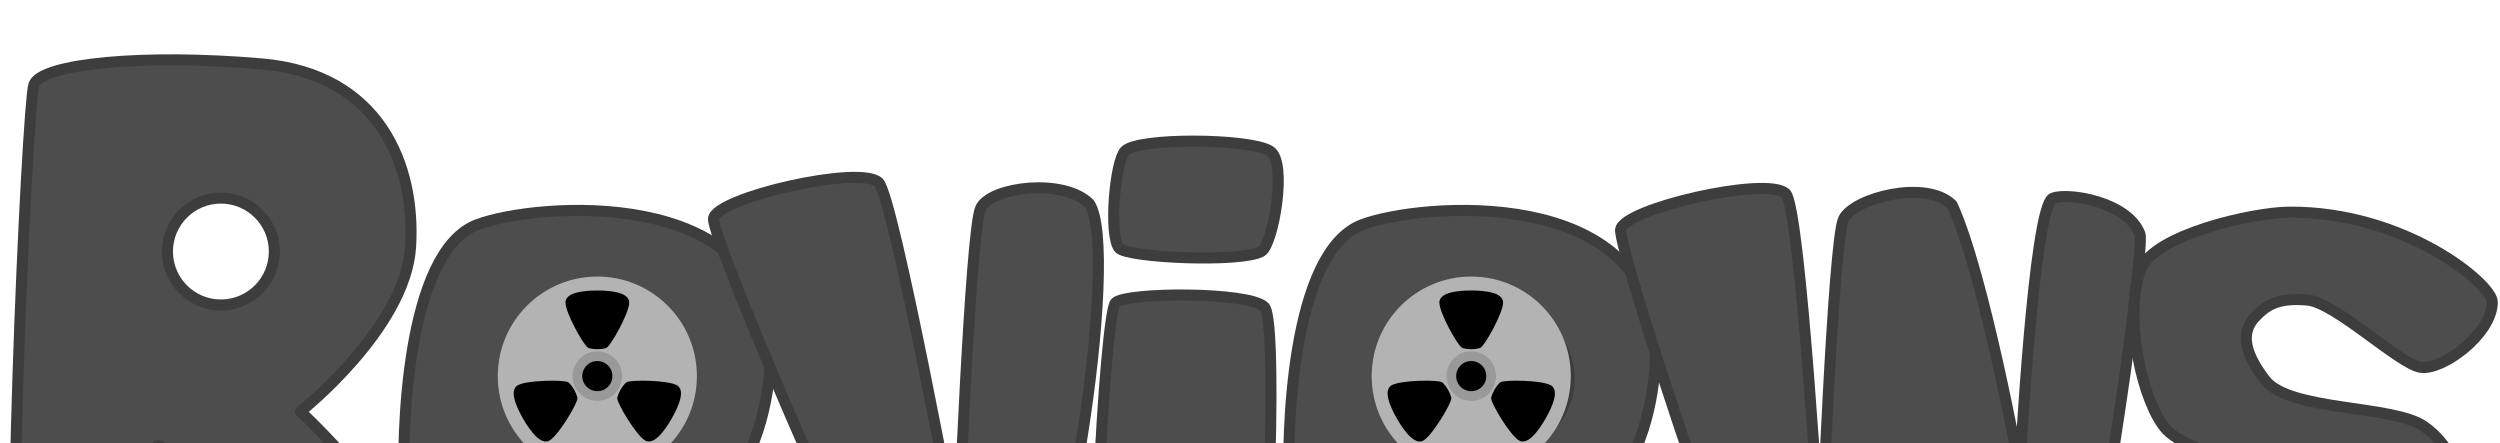
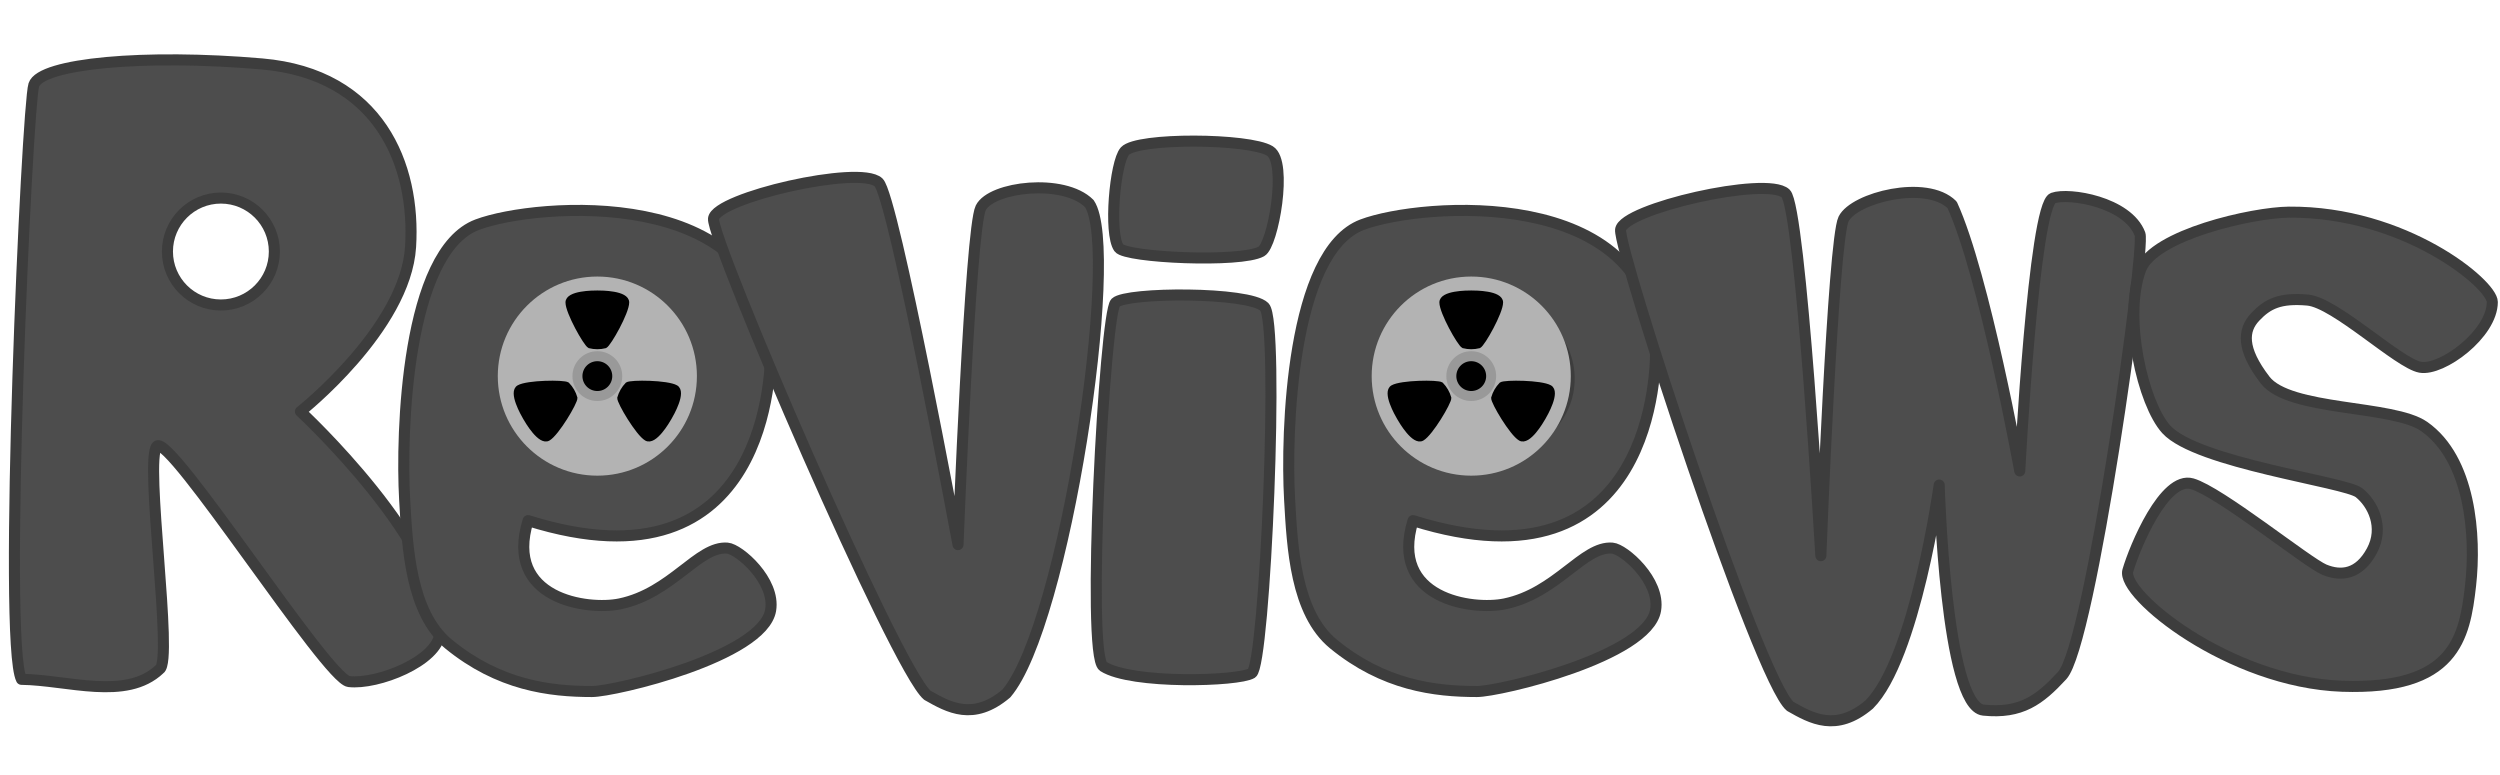
- <svg xmlns="http://www.w3.org/2000/svg" xmlns:xlink="http://www.w3.org/1999/xlink" width="100%" height="100%" viewBox="0,0,226,40">
+ <svg xmlns="http://www.w3.org/2000/svg" xmlns:xlink="http://www.w3.org/1999/xlink" width="100%" height="100%" viewBox="0,0,226,70">
  <defs>
    <style type="text/css">
      .letter {
        fill:#4d4d4d;
        stroke:#3d3d3d;
        stroke-width:1;
        stroke-linejoin:round;
        stroke-linecap:round;
      }
    </style>
    <path id="reel_inner" d="m 50,8 C 52,8 65,8 65,13 65,18 56,34 54,35 Q 50,36 46,35 C 44,34 35,18 35,13 35,8 48,8 50,8 z" style="fill:#000000;stroke:#000000;stroke-width:2;" />
    <g id="reel">
      <circle cx="50" cy="50" r="50" stroke-width="0" fill="#b3b3b3" />
      <circle cx="50" cy="50" r="10" stroke="#999999" stroke-width="3%" fill="#000000" />
      <use xlink:href="#reel_inner" />
      <use xlink:href="#reel_inner" transform="rotate(-120 50 50)" />
      <use xlink:href="#reel_inner" transform="rotate(-240 50 50)" />
    </g>
    <g id="reel_cw">
      <use xlink:href="#reel" />
      <animateTransform attributeType="xml" attributeName="transform" type="rotate" from="0 50 50" to="360 50 50" dur="8s" repeatCount="indefinite" />
    </g>
    <g id="reel_ccw">
      <use xlink:href="#reel" />
      <animateTransform attributeType="xml" attributeName="transform" type="rotate" from="0 50 50" to="-360 50 50" dur="8s" repeatCount="indefinite" />
    </g>
    <g id="T">
      <path class="letter" d="M 2.273,13.336 C 0.699,18.161 0,25.205 0.758,25.836 1.515,26.468 11.364,24.447 11.996,25.205 c 0.631,0.758 -2.525,35.608 -1.389,35.608 1.136,0 15.026,3.246 16.541,0.253 1.515,-2.994 -2.778,-35.355 -1.768,-36.239 1.01,-0.884 7.923,2.976 10.954,1.768 C 38.311,25.806 38.417,13.714 35.86,12.957 33.304,12.199 3.351,10.028 2.273,13.336 z" />
    </g>
    <g id="R">
      <path d="m 24.802,22.738 c 0,2.669 -2.164,4.833 -4.833,4.833 -2.669,0 -4.833,-2.164 -4.833,-4.833 0,-2.669 2.164,-4.833 4.833,-4.833 2.669,0 4.833,2.164 4.833,4.833 z M 3.059,7.674 C 2.437,9.613 0.231,58.103 1.941,61.411 c 4.173,0.054 9.46,1.958 12.486,-0.916 1.26,-0.729 -1.393,-18.913 -0.248,-20.159 1.145,-1.246 15.367,21.039 17.356,21.275 2.573,0.306 8.034,-1.852 8.228,-4.367 0.606,-7.826 -12.603,-20.043 -12.603,-20.043 0,0 9.494,-7.498 9.956,-14.888 C 37.578,14.924 34.305,6.703 23.682,5.78 13.059,4.856 3.681,5.735 3.059,7.674 z" />
    </g>
    <g id="L">
      <path d="M 1.918,3.053 C 1.437,4.276 0.247,59.658 1.539,62.31 c 0.918,1.205 31.031,1.01 32.925,1.01 1.894,0 2.147,-16.704 0,-18.093 -2.147,-1.389 -21.328,4.546 -21.328,4.546 0,0 4.394,-43.258 2.525,-46.214 C 14.272,2.548 1.918,3.053 1.918,3.053 z" />
    </g>
    <g id="I">
      <path d="M 3.85,7.382 C 2.713,8.265 2.713,14.958 3.597,15.715 4.481,16.473 7.259,16.347 7.259,16.347 L 7.007,53.344 c 0,0 -4.167,-1e-6 -5.177,1.01 -1.01,1.01 -1.894,8.118 -0.758,8.118 1.136,0 20.435,-0.126 22.329,-0.126 1.894,0 3.03,-8.497 0.884,-9.886 -2.147,-1.389 -5.177,0.126 -5.177,0.126 L 18.351,16.599 c 0,0 3.283,0.884 4.924,0.126 C 24.917,15.968 25.8,7.382 24.411,6.371 23.022,5.361 3.85,7.382 3.85,7.382 z" />
    </g>
    <g id="D">
      <path d="m 13.071,21.804 0,23.036 7.946,0 c 0,0 5.714,-2.946 5.536,-12.232 C 26.375,23.321 21.018,21.804 21.018,21.804 z M 3.383,6.099 C 7.04,3.1 23.896,4.319 29.454,10.206 c 4.58,4.851 7.871,13.138 7.946,20.982 0.089,9.286 -0.625,23.125 -7.411,28.125 -6.786,5 -24.568,2.956 -27.143,1.607 C -0.903,58.956 0.263,8.656 3.383,6.099 z" />
    </g>
    <g id="C">
      <path d="m 23.991,23.161 c 1.136,0 9.312,-4.067 9.312,-6.34 0,-2.273 -8.935,-9.864 -15.373,-9.47 C 11.743,7.729 0.374,11.52 0.758,32.352 1.263,59.752 10.407,63.071 16.289,63.071 c 5.882,0 17.015,-3.193 17.015,-14.81 0,-5.458 -5.719,-7.508 -8.681,-6.692 -2.811,0.774 -0.818,10.228 -6.819,10.228 -3.03,0 -5.245,-10.692 -5.556,-16.541 -0.331,-6.229 1.389,-17.299 4.041,-18.183 5.761,-1.92 5.462,6.088 7.702,6.088 z" />
    </g>
    <g id="B">
      <path d="m 24.688,47.1 c 0,3.723 -3.018,6.741 -6.741,6.741 -3.723,0 -6.741,-3.018 -6.741,-6.741 0,-3.723 3.018,-6.741 6.741,-6.741 3.723,0 6.741,3.018 6.741,6.741 z M 24.56,21.407 c 0,2.669 -2.164,4.833 -4.833,4.833 -2.669,0 -4.833,-2.164 -4.833,-4.833 0,-2.669 2.164,-4.833 4.833,-4.833 2.669,0 4.833,2.164 4.833,4.833 z M 2.817,6.343 C 2.195,8.282 -0.011,56.772 1.7,60.08 c 1.212,2.343 19.002,1.102 23.608,-0.08 4.538,-1.165 11.036,-5.518 11.814,-15.576 0.606,-7.826 -7.805,-13.856 -7.805,-13.856 0,0 6.085,-2.068 6.546,-9.458 C 36.326,13.719 34.064,5.372 23.441,4.449 12.818,3.525 3.44,4.404 2.817,6.343 z" />
    </g>
    <g id="y">
      <path d="m 0.502,19.768 c -0.211,1.889 15.677,33.392 14.92,36.902 -1.476,6.847 -7.52,-2.238 -9.03,-1.225 -1.751,1.175 -2.669,8.597 -1.084,10.194 2.045,2.062 19.525,4.873 23.682,0.716 4.157,-4.157 5.529,-23.381 5.529,-23.381 0,0 2.262,-22.263 -0.047,-24.573 -2.309,-2.309 -8.86,-1.538 -9.813,0.395 -0.953,1.933 -2.055,30.436 -2.055,30.436 0,0 -5.825,-31.472 -7.182,-32.745 -1.701,-1.595 -14.71,1.391 -14.92,3.28 z" />
    </g>
    <g id="w">
      <path d="m 0.502,20.768 c -0.211,1.889 12.498,40.755 15.34,43.089 1.906,1.083 4.144,2.361 7.128,-0.163 4.157,-4.157 6.333,-19.845 6.333,-19.845 0,0 0.561,19.993 4,20.346 3.418,0.35 5.096,-0.941 7.114,-3.123 2.577,-2.787 7.533,-38.602 7.037,-39.911 -1.099,-2.905 -6.435,-3.771 -7.862,-3.253 -1.749,0.636 -3.006,24.664 -3.006,24.664 0,0 -3.217,-17.747 -6.114,-24.053 -2.309,-2.309 -8.86,-0.654 -9.813,1.279 -0.953,1.933 -2.055,30.436 -2.055,30.436 0,0 -1.825,-31.472 -3.182,-32.745 -1.701,-1.595 -14.71,1.391 -14.92,3.28 z" />
    </g>
    <g id="v">
      <path d="m 0.502,19.768 c -0.211,1.889 16.498,40.755 19.34,43.089 1.906,1.083 4.144,2.361 7.128,-0.163 5.265,-6.132 10.367,-40.139 7.502,-44.292 -2.309,-2.309 -8.86,-1.538 -9.813,0.395 -0.953,1.933 -2.055,30.436 -2.055,30.436 0,0 -5.825,-31.472 -7.182,-32.745 -1.701,-1.595 -14.71,1.391 -14.92,3.28 z" />
    </g>
    <g id="t">
      <path d="m 23.125,15.125 c 1.704,2.158 -0.089,9.732 -0.089,9.732 0,0 9.411,-0.446 10.214,0.536 0.804,0.982 0.893,5.625 -0.089,6.786 -0.982,1.161 -11.554,1.161 -11.554,1.161 0,0 -2.857,16.161 -2.768,17.054 0.089,0.893 0.268,2.054 2.054,2.321 1.786,0.268 3.482,-2.679 4.643,-5.089 1.161,-2.411 1.875,-1.786 3.482,-1.429 1.607,0.357 4.286,2.321 4.286,4.375 0,2.054 -4.501,8.884 -7.143,9.821 C 23.393,61.375 13.125,61.911 11.518,60.929 9.911,59.946 6.472,56.93 6.875,52 c 0.193,-2.365 3.393,-18.036 3.393,-18.036 0,0 -7.589,0.804 -8.214,-0.179 -0.625,-0.982 -2.321,-7.054 -1.25,-8.125 C 1.875,24.589 11.429,25.036 11.429,25.036 c 0,0 0.926,-8.994 2.054,-9.464 C 14.61,15.102 21.421,12.967 23.125,15.125 z" />
    </g>
    <g id="s">
      <path d="m 33.304,27.304 c 0,2.883 -4.554,6.25 -6.518,5.893 -1.964,-0.357 -7.683,-5.853 -10.179,-6.071 -2.495,-0.219 -3.607,0.327 -4.732,1.518 -1.125,1.19 -1.29,2.874 0.893,5.714 2.183,2.841 11.568,2.225 14.375,4.196 4.196,2.946 4.703,9.899 4.196,14.375 -0.536,4.732 -1.429,9.464 -11.607,9.107 C 9.554,61.679 -0.268,53.732 0.357,51.589 c 0.625,-2.143 3.304,-8.571 5.804,-7.857 2.5,0.714 10.446,7.143 11.964,7.768 1.518,0.625 3.125,0.446 4.286,-1.696 C 23.571,47.661 22.5,45.518 21.25,44.536 20,43.554 6.607,41.857 3.839,38.821 1.713,36.49 -0.089,28.643 1.518,24.357 2.692,21.227 11.652,19.206 14.911,19.179 c 10.446,-0.089 18.393,6.504 18.393,8.125 z" />
    </g>
    <g id="r">
      <path d="m 3.646,21.209 c -1.387,36.125 -3.859,37.073 -1.548,37.933 2.312,0.86 10.332,2.063 12.644,0.773 2.312,-1.29 -2.265,-21.653 -0.415,-24.233 1.849,-2.58 6.888,-4.581 9.662,-2.431 2.774,2.15 3.812,6.407 3.812,6.407 0,0 6.517,-2.507 7.284,-3.827 0.767,-1.32 -2.613,-15.408 -9.548,-15.838 -6.935,-0.43 -12.181,4.656 -12.181,4.656 0,0 1.387,-4.731 -0.462,-5.161 -1.849,-0.43 -9.247,1.72 -9.247,1.72 z" />
    </g>
    <g id="p">
      <path id="p_outline" d="m 28.464,37.052 c 0,3.442 -2.79,6.232 -6.232,6.232 -3.442,0 -6.232,-2.79 -6.232,-6.232 0,-3.442 2.79,-6.232 6.232,-6.232 3.442,0 6.232,2.79 6.232,6.232 z M 3.538,16.495 C 2.072,18.215 1.242,62.601 2.614,64.529 c 2.092,2.939 13.856,0.924 13.856,0.924 1.1,-0.605 -0.104,-5.159 0,-12.008 0,0 8.153,5.817 13.233,2.584 5.081,-3.233 6.5,-21.44 6.5,-21.44 0,0 0.589,-15.322 -6.339,-19.479 -6.928,-4.157 -12.832,3.026 -12.832,3.026 0,0 0.503,-3.896 -0.897,-4.558 -1.456,-0.689 -12.598,2.918 -12.598,2.918 z" />
    </g>
    <g id="o">
      <path d="m 28.825,42.186 c 0,4.561 -3.698,8.259 -8.259,8.259 -4.561,0 -8.259,-3.698 -8.259,-8.259 0,-4.561 3.698,-8.259 8.259,-8.259 4.561,0 8.259,3.698 8.259,8.259 z M 10.164,21.034 c 9.821,-3.661 19.018,-1.964 22.5,4.375 3.482,6.339 2.232,16.911 0.179,22.625 -2.054,5.714 -7.946,12.232 -14.375,11.607 -6.429,-0.625 -12.771,-6.593 -15.536,-9.375 C 0.116,47.433 3.567,23.493 10.164,21.034 z" />
    </g>
    <g id="n">
      <path d="m 0.003,23.613 c -0.455,-0.911 3.839,-3.304 7.143,-3.304 3.304,0 3.571,3.75 3.571,3.75 0,0 8.25,-3.75 12.625,-3.75 4.375,0 5.357,3.661 5.357,3.661 0.828,1.491 0.98,2.761 1.339,9.643 0.118,1.611 1.795,25.113 0.179,26.054 -0.952,0.554 -10.113,0.554 -10.536,0.268 -2.225,-1.503 2.009,-25.614 1.786,-26.946 -0.282,-1.684 -2.991,-3.62 -4.643,-3.482 -1.652,0.138 -4.036,2.056 -4.143,3.661 -0.079,1.18 1.508,24.728 0.714,25.786 C 12.445,60.22 2.279,60.22 0.896,59.041 -0.456,57.889 3.035,29.683 2.861,29.327 1.921,27.416 0.003,23.613 0.003,23.613 z" />
    </g>
    <g id="m">
      <path d="m 0.768,24.352 c -0.455,-0.911 3.839,-3.304 7.143,-3.304 3.304,0 3.571,3.75 3.571,3.75 0,0 6.25,-3.75 10.625,-3.75 4.375,0 5.357,3.661 5.357,3.661 2.868,-0.915 9.935,-6.005 12.857,-3.661 3.862,3.675 5.096,34.458 4.196,37.214 -0.88,2.696 -9.148,2.696 -10.054,2.696 -2.886,0 -1.821,-26.33 -1.821,-27.768 0,-1.125 -0.793,-2.817 -2.054,-2.679 -1.261,0.138 -1.889,2.432 -1.786,3.839 0.118,1.611 1.795,25.113 0.179,26.054 -0.952,0.554 -10.113,0.554 -10.536,0.268 -2.225,-1.503 2.098,-25.793 1.875,-27.125 -0.282,-1.684 -2.187,-3.531 -3.839,-3.393 -1.652,0.138 -2.929,2.145 -3.036,3.75 -0.079,1.18 1.508,24.728 0.714,25.786 C 13.209,60.959 3.044,60.959 1.661,59.781 0.308,58.628 3.8,30.422 3.625,30.066 2.686,28.155 0.768,24.352 0.768,24.352 z" />
    </g>
    <g id="k">
      <path d="m 3.578,6.404 c -1.387,36.125 -3.859,53.614 -1.548,54.474 2.312,0.86 10.332,2.063 12.644,0.773 0.578,-0.323 -1.042,-12.696 -1.117,-14.827 -0.075,-2.131 12.932,15.377 15.73,15.569 1.708,0.117 4.75,-4.605 4.617,-6.897 C 33.771,53.204 13.796,38.063 14.259,37.418 c 1.849,-2.58 6.762,-7.612 9.536,-5.461 2.774,2.15 5.959,2.493 5.959,2.493 0,0 3.383,-9.957 4.15,-11.277 0.767,-1.32 -1.5,-1.013 -8.435,-1.443 -6.935,-0.43 -12.687,7.181 -12.687,7.181 0,0 3.66,-22.535 1.811,-22.965 C 12.743,5.517 3.578,6.404 3.578,6.404 z" />
    </g>
    <g id="i">
      <path d="m 2.844,27.362 c 0.981,-0.959 12.059,-1.009 13.456,0.384 1.397,1.393 0.053,32.369 -1.14,33.109 C 13.966,61.594 4.286,61.878 1.737,60.243 0.171,59.239 1.863,28.32 2.844,27.362 z" />
      <path d="m 3.693,13.662 c -0.896,0.995 -1.469,7.448 -0.547,8.748 0.627,0.884 11.018,1.363 12.881,0.32 1.06,-0.594 2.394,-8.088 0.77,-9.084 -1.878,-1.153 -11.989,-1.222 -13.105,0.017 z" />
    </g>
    <g id="h">
      <path d="m 3.173,3.79 c -1.31,23.329 -2.492,49.053 -0.924,59.119 12.008,1.847 12.711,-1.225 12.711,-1.225 0,0 -1.611,-29.656 -0.576,-32.525 1.036,-2.868 3.2,-4.25 5.509,-3.789 2.309,0.462 3.3,1.513 2.838,9.826 -0.462,8.313 -2.041,21.741 -1.084,24.017 0.895,2.129 10.088,2.202 11.881,0.843 1.487,-1.127 0.957,-33.127 -0.428,-35.898 -1.386,-2.771 -4.284,-5.462 -9.826,-5.462 -5.542,0 -9.364,3.822 -9.364,3.822 0,0 3.025,-17.419 2.229,-18.776 -0.831,-1.417 -11.917,-1.233 -12.966,0.047 z" />
    </g>
    <g id="g">
      <path d="m 23.299,35.445 c 0,3.442 -2.79,6.232 -6.232,6.232 -3.442,0 -6.232,-2.79 -6.232,-6.232 0,-3.442 2.79,-6.232 6.232,-6.232 3.442,0 6.232,2.79 6.232,6.232 z m -0.513,-14.527 c 0,0 -6.674,-6.165 -13.14,-2.008 -6.466,4.157 -8.553,13.046 -7.725,18.829 0.83,5.797 4.317,14.251 11.245,14.713 6.928,0.462 6.466,-6.339 10.161,-2.182 3.695,4.157 3.521,6.881 -2.022,7.805 -5.542,0.924 -12.423,-6.023 -14.144,-5.161 -1.721,0.862 -5.534,7.2 -4.619,8.775 0.915,1.576 15.703,7.39 22.631,5.081 6.928,-2.309 8.648,-9.11 8.648,-9.11 0,0 2.898,-38.462 0.127,-40.309 -2.771,-1.847 -10.161,-2.309 -10.161,-2.309 z" />
    </g>
    <g id="e">
      <path d="m 25.853,34.234 c 0,3.442 -2.79,6.232 -6.232,6.232 -3.442,0 -6.232,-2.79 -6.232,-6.232 0,-3.442 2.79,-6.232 6.232,-6.232 3.442,0 6.232,2.79 6.232,6.232 z m -14.113,12.83 c -2.193,7.104 5.386,8.131 8.289,7.529 4.714,-0.977 7.096,-5.253 9.721,-5.043 1.066,0.085 4.368,2.956 3.914,5.616 -0.713,4.177 -14.083,7.347 -16.148,7.347 -3.823,0 -8.418,-0.562 -12.968,-4.293 -3.435,-2.817 -3.725,-8.745 -3.968,-13.072 -0.337,-5.995 0.141,-22.418 6.567,-24.839 5.309,-2 26.119,-3.641 26.518,11.063 0.045,1.665 0,22.571 -21.924,15.691 z" />
    </g>
    <g id="d">
      <path d="m 21.339,46.899 c 0,3.442 -2.79,6.232 -6.232,6.232 -3.442,0 -6.232,-2.79 -6.232,-6.232 0,-3.442 2.79,-6.232 6.232,-6.232 3.442,0 6.232,2.79 6.232,6.232 z m 0.558,-13.956 c 0,0 -6.674,-6.165 -13.14,-2.008 -6.466,4.157 -8.553,13.046 -7.725,18.829 0.83,5.797 4.317,14.251 11.245,14.713 6.928,0.462 6.466,-6.339 10.161,-2.182 3.695,4.157 1.767,2.88 1.767,2.88 -0.875,0.802 7.289,1.938 9.458,0.721 0,0 2.771,-59.099 0,-60.946 -2.771,-1.847 -11.268,0.216 -11.268,0.216 z" />
    </g>
    <g id="c">
      <path d="m 24.352,29.768 c 1.136,0 9.312,-3.245 9.312,-5.058 0,-1.813 -8.935,-7.87 -15.373,-7.555 -6.187,0.302 -17.557,3.327 -17.173,19.946 0.505,21.86 9.649,24.509 15.531,24.509 5.882,0 17.015,-2.548 17.015,-11.816 0,-4.354 -5.719,-5.99 -8.681,-5.339 -2.811,0.618 -0.818,8.16 -6.819,8.16 -3.03,0 -5.245,-8.53 -5.556,-13.197 -0.331,-4.969 1.389,-13.801 4.041,-14.506 5.761,-1.532 5.462,4.857 7.702,4.857 z" />
    </g>
    <g id="a">
      <path d="m 22.588,48.684 c 0,3.442 -2.79,6.232 -6.232,6.232 -3.442,0 -6.232,-2.79 -6.232,-6.232 0,-3.442 2.79,-6.232 6.232,-6.232 3.442,0 6.232,2.79 6.232,6.232 z M 6.939,36.14 c 0,0 -5.212,-10.973 0.207,-15.831 7.504,-6.725 15.61,-5.877 20.69,-2.644 5.081,3.233 5.763,10.288 5.763,10.288 0,0 -1.479,24.017 -0.556,25.864 0.924,1.847 0.669,6.225 0.669,6.225 -2.243,2.132 -7.768,4.55 -9.692,1.499 -0.637,-1.283 -0.576,-4.297 -0.576,-4.297 0,0 -9.372,6.941 -14.914,4.632 -5.542,-2.309 -9.973,-14.92 -4.893,-19.539 5.081,-4.619 18.494,-5.797 20.804,-9.954 2.309,-4.157 -0.174,-7.919 -4.793,-7.919 -4.619,0 -6.038,6.339 -5.114,7.852 0.868,1.421 -7.597,3.822 -7.597,3.822 z" />
    </g>
  </defs>
  <use xlink:href="#R" class="letter" />
  <use xlink:href="#e" class="letter" transform="translate(36,0)" />
  <use xlink:href="#v" class="letter" transform="translate(64,0)" />
  <use xlink:href="#i" class="letter" transform="translate(98,0)" />
  <use xlink:href="#e" class="letter" transform="translate(116,0)" />
  <use xlink:href="#w" class="letter" transform="translate(146,0)" />
  <use xlink:href="#s" class="letter" transform="translate(192,0)" />
  <use xlink:href="#reel_cw" transform="translate(45,25) scale(.18)" />
  <use xlink:href="#reel_ccw" transform="translate(124,25) scale(.18)" />
</svg>
